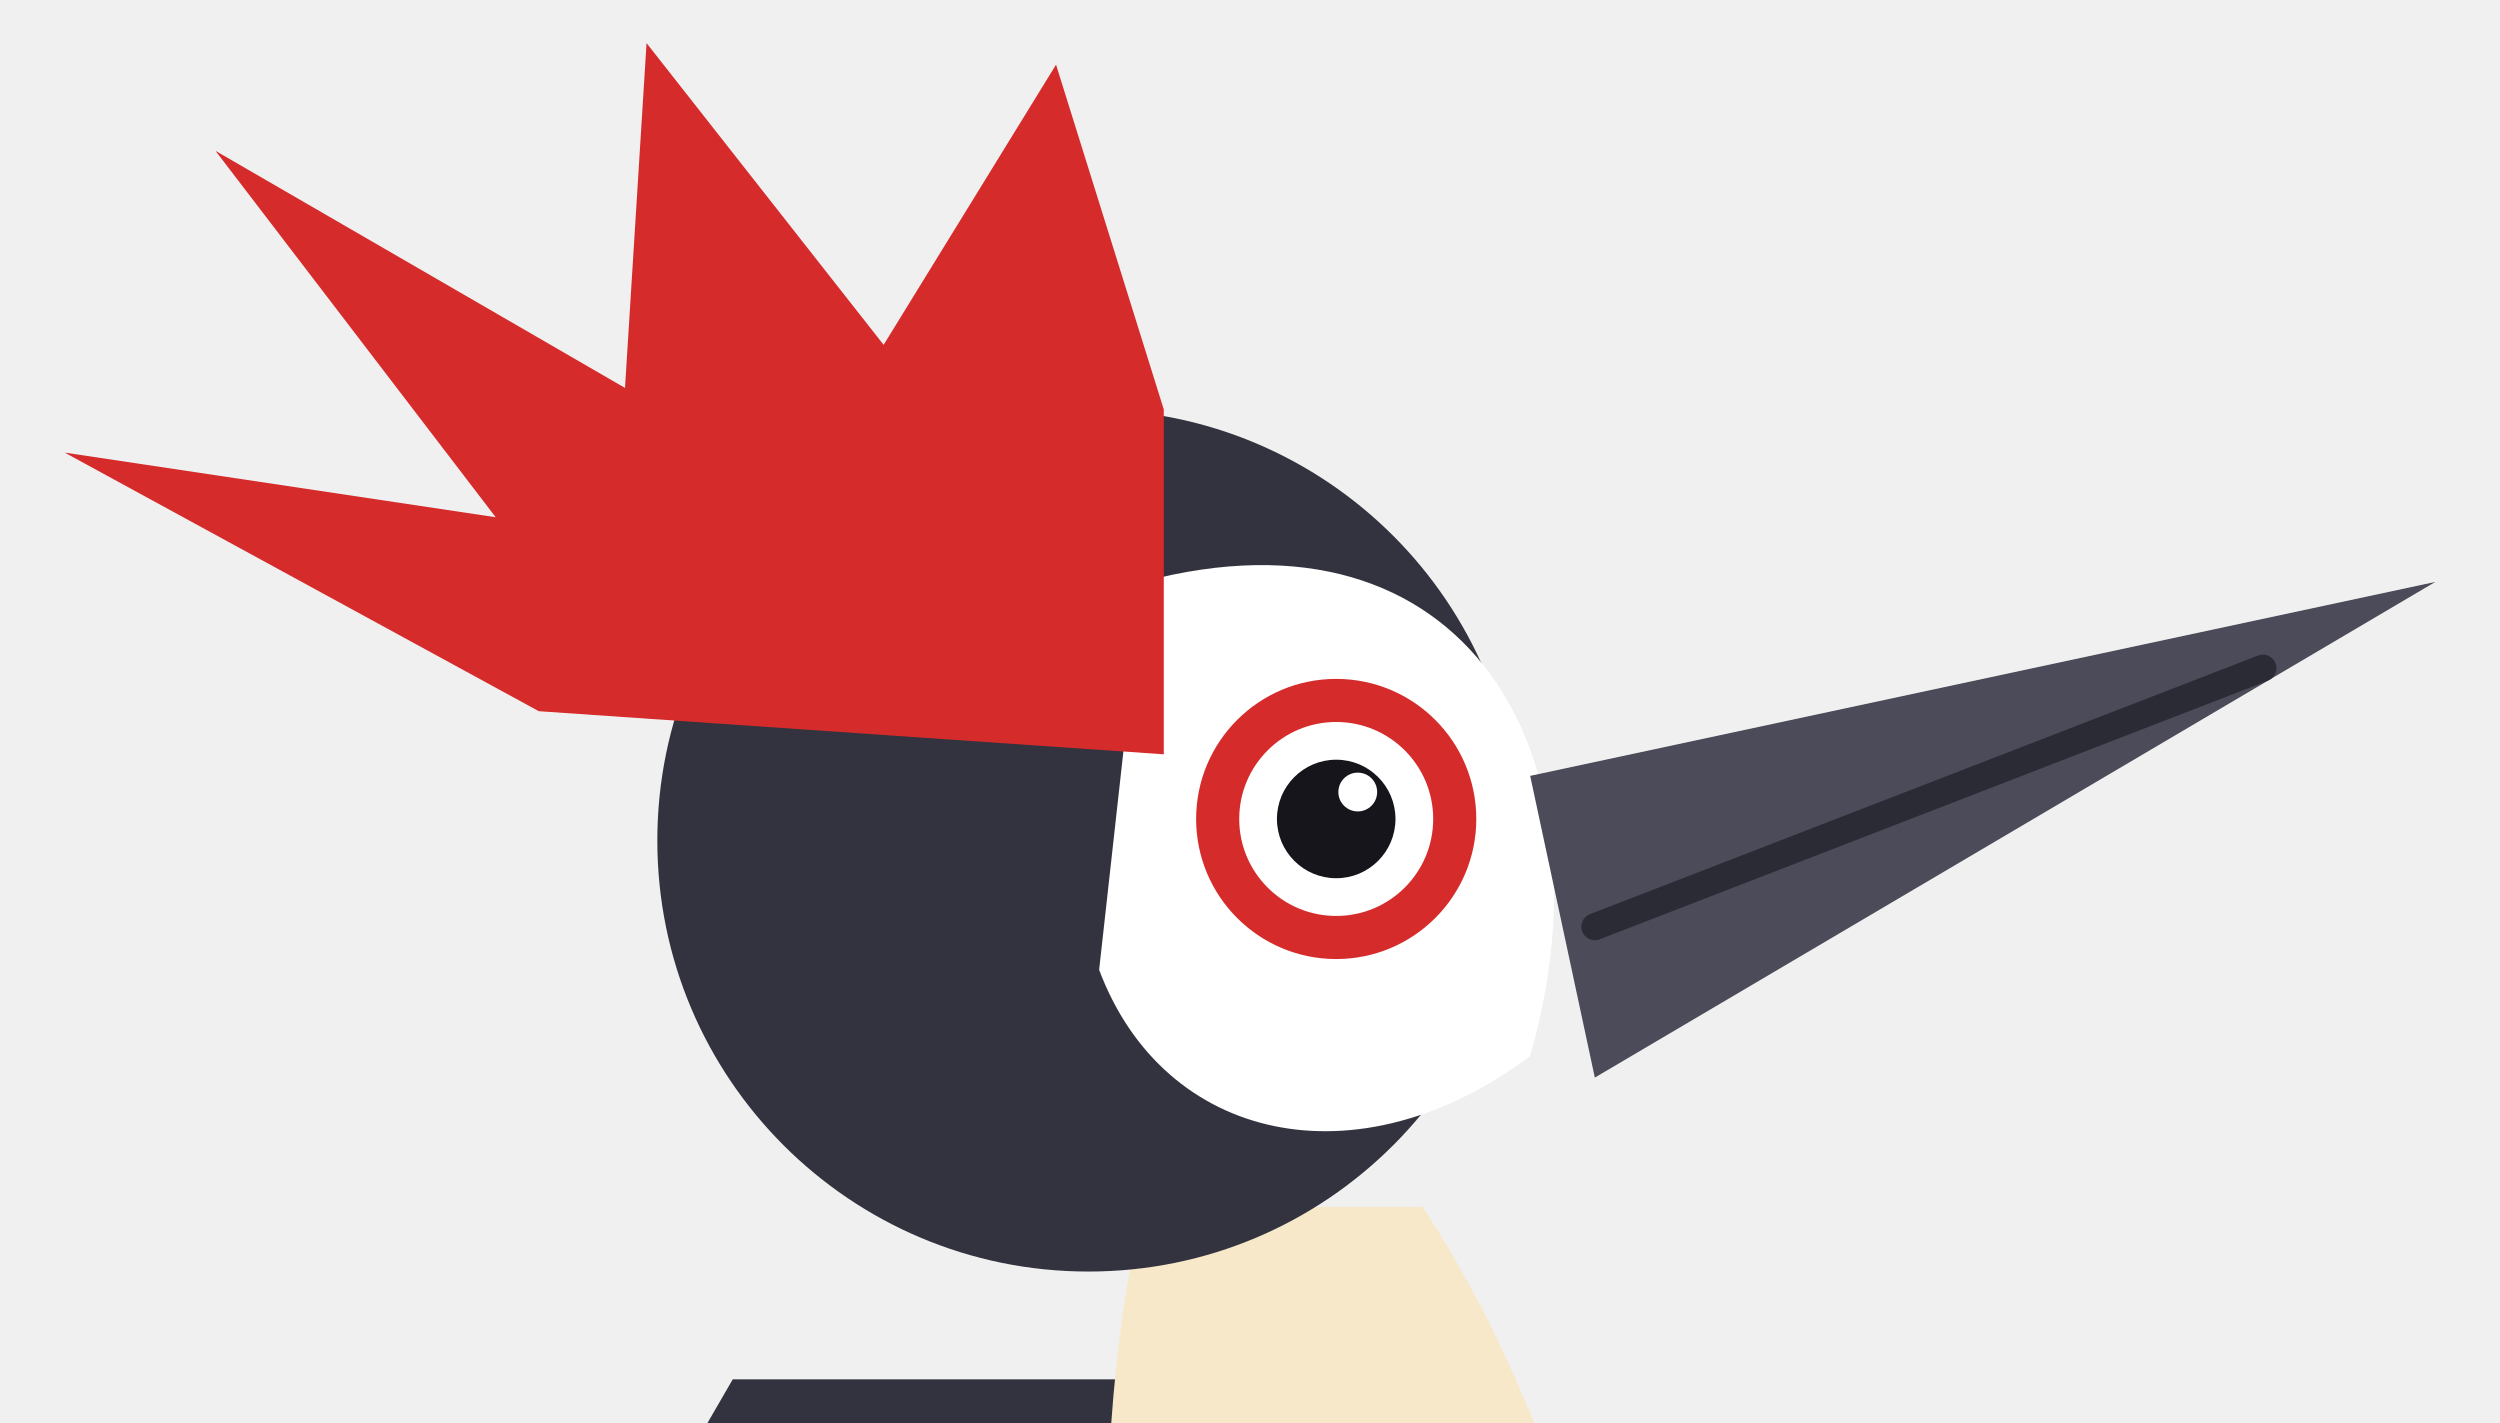
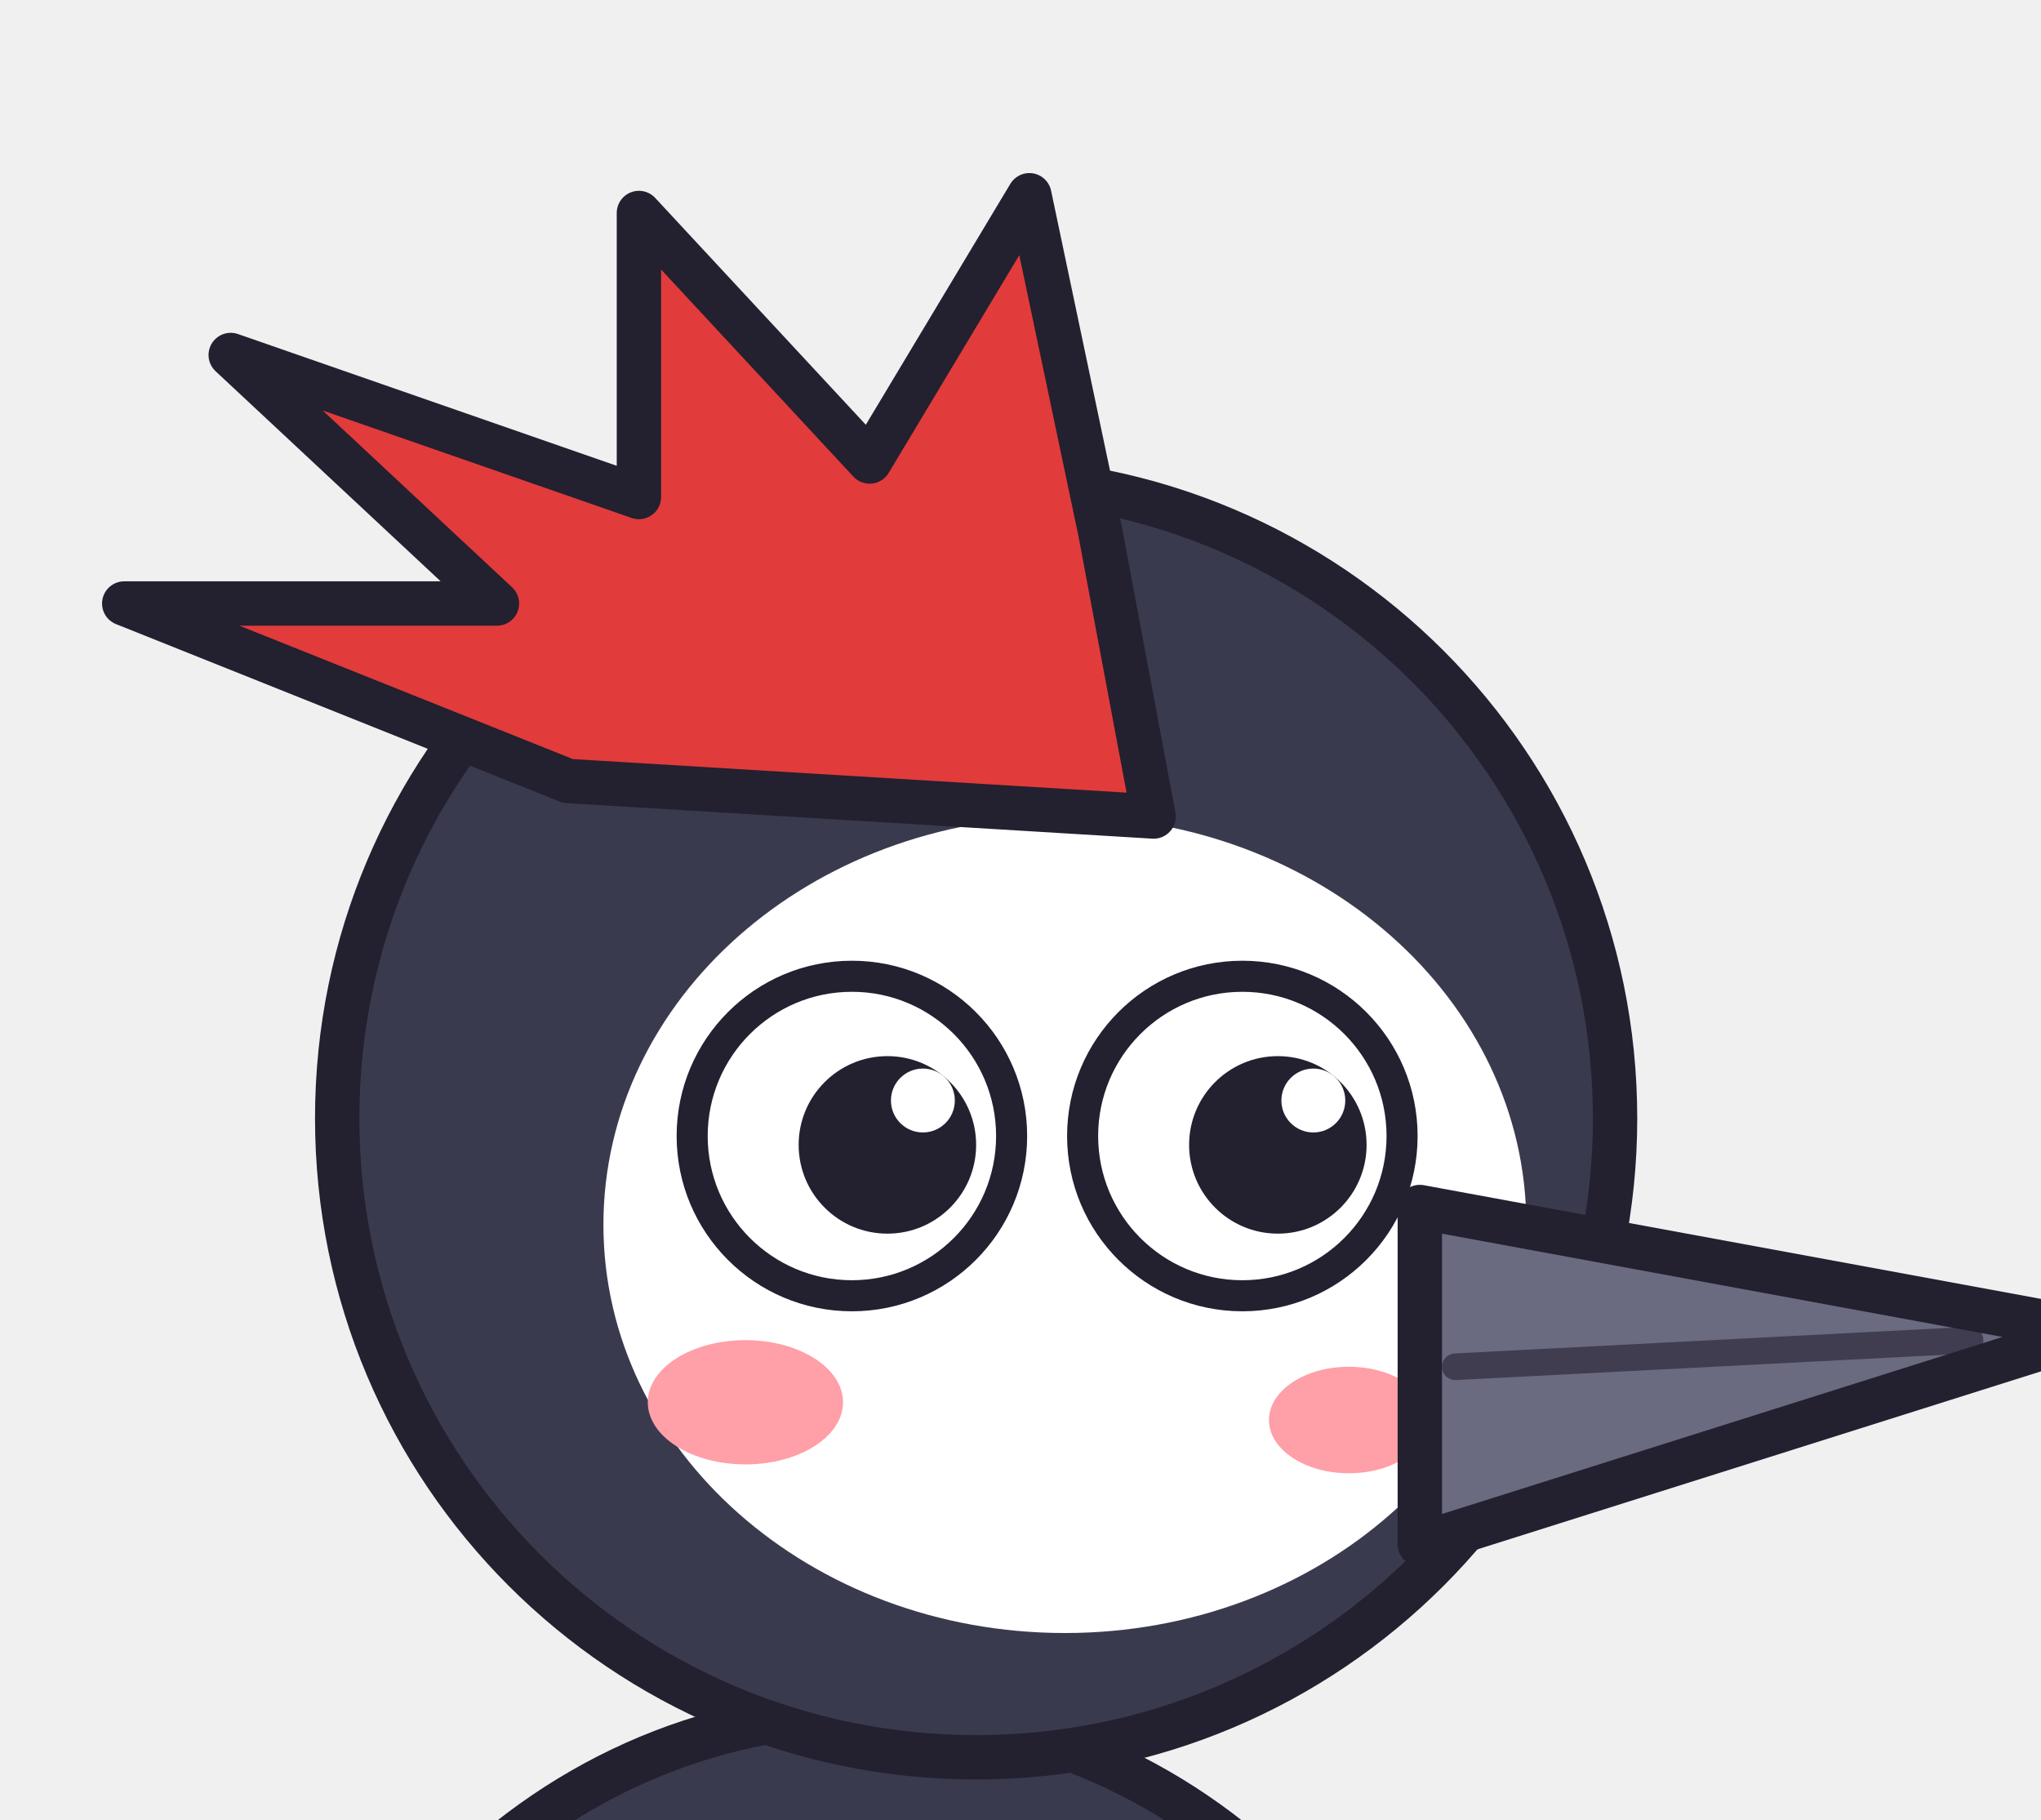
- <svg xmlns="http://www.w3.org/2000/svg" viewBox="44 0 232 132" role="img" aria-label="Scola ağaçkakanı">
-   <g>
+ <svg xmlns="http://www.w3.org/2000/svg" viewBox="40 -30 230 205" role="img" aria-label="Scola ağaçkakanı">
+   <g stroke="#23202f" stroke-width="5" stroke-linecap="round" stroke-linejoin="round">
    <g>
-       <path d="M80 288L22 332L76 322L98 338L126 296Z" fill="#23232d" />
+       <path d="M84 288L44 326L90 316L102 336L124 292Z" fill="#2b2b3b" />
    </g>
-     <g stroke="#a0724c" stroke-width="7" stroke-linecap="round" stroke-linejoin="round" fill="none">
-       <path d="M136 288L144 322M144 322L116 330M144 322L170 334M144 322L154 340" />
-       <path d="M164 284L174 318M174 318L148 328M174 318L198 330M174 318L184 338" />
+     <g fill="none">
+       <path d="M120 296V324M120 324H94M160 296V324M160 324H186" stroke="#23202f" stroke-width="13" />
+       <path d="M120 296V324M120 324H94M160 296V324M160 324H186" stroke="#f2a93b" stroke-width="6" />
    </g>
    <g>
-       <path d="M112 128C84 176 62 226 56 280C96 308 150 308 178 276C198 226 196 168 176 128Z" fill="#33333f" />
-       <path d="M150 112C138 166 164 216 148 270C176 258 198 222 196 174C194 146 184 124 176 112Z" fill="#f7e8c9" />
+       <ellipse cx="138" cy="235" rx="68" ry="72" fill="#3a3a4f" />
+       <ellipse cx="156" cy="246" rx="42" ry="55" fill="#fbefd2" stroke="none" />
      <g>
-         <path d="M122 160C84 174 58 220 52 282C94 268 132 234 144 190Z" fill="#24242e" />
-         <path d="M62 246q7 9 17 1q8 9 18-2q8 8 17-5" stroke="#f7e8c9" stroke-width="5" stroke-linecap="round" stroke-linejoin="round" fill="none" />
+         <path d="M104 190C66 202 54 250 70 292C104 282 126 250 124 206Z" fill="#2b2b3b" />
+         <path d="M72 258q10 10 22 0M76 276q10 8 20-2" fill="none" stroke="#fbefd2" stroke-width="4" />
      </g>
    </g>
    <g>
-       <circle cx="145" cy="78" r="40" fill="#33333f" />
-       <path d="M150 54C180 46 194 70 186 98C170 110 152 106 146 90Z" fill="#fff" />
+       <circle cx="150" cy="96" r="72" fill="#3a3a4f" />
+       <ellipse cx="160" cy="108" rx="52" ry="46" fill="#fff" stroke="none" />
      <g>
-         <path d="M94 66L50 42L90 48L64 14L102 36L104 4L126 32L142 6L152 38L152 70Z" fill="#d62b2b" />
+         <path d="M104 58L54 38L96 38L66 10L112 26L112 -6L138 22L156 -8L164 30L170 62Z" fill="#e23b3b" />
      </g>
+       <ellipse cx="124" cy="128" rx="11" ry="7" fill="#ff9fa8" stroke="none" />
+       <ellipse cx="192" cy="130" rx="9" ry="6" fill="#ff9fa8" stroke="none" />
      <g>
-         <circle cx="168" cy="76" r="11" fill="#fff" stroke="#d62b2b" stroke-width="4" />
-         <circle cx="168" cy="76" r="5.5" fill="#15151b" />
-         <circle cx="170" cy="73.5" r="1.8" fill="#fff" />
+         <circle cx="136" cy="98" r="18" fill="#fff" stroke-width="3.5" />
+         <circle cx="140" cy="99" r="10" fill="#23202f" stroke="none" />
+         <circle cx="144" cy="94" r="3.6" fill="#fff" stroke="none" />
+         <circle cx="180" cy="98" r="18" fill="#fff" stroke-width="3.5" />
+         <circle cx="184" cy="99" r="10" fill="#23202f" stroke="none" />
+         <circle cx="188" cy="94" r="3.6" fill="#fff" stroke="none" />
      </g>
-       <path d="M186 72L270 54L192 100Z" fill="#4b4b59" />
-       <path d="M192 86L254 62" stroke="#2b2b35" stroke-width="2.5" stroke-linecap="round" />
+       <path d="M200 106L276 120L200 144Z" fill="#6a6a80" />
+       <path d="M204 124L262 121" fill="none" stroke-width="3" opacity=".6" />
    </g>
  </g>
</svg>
